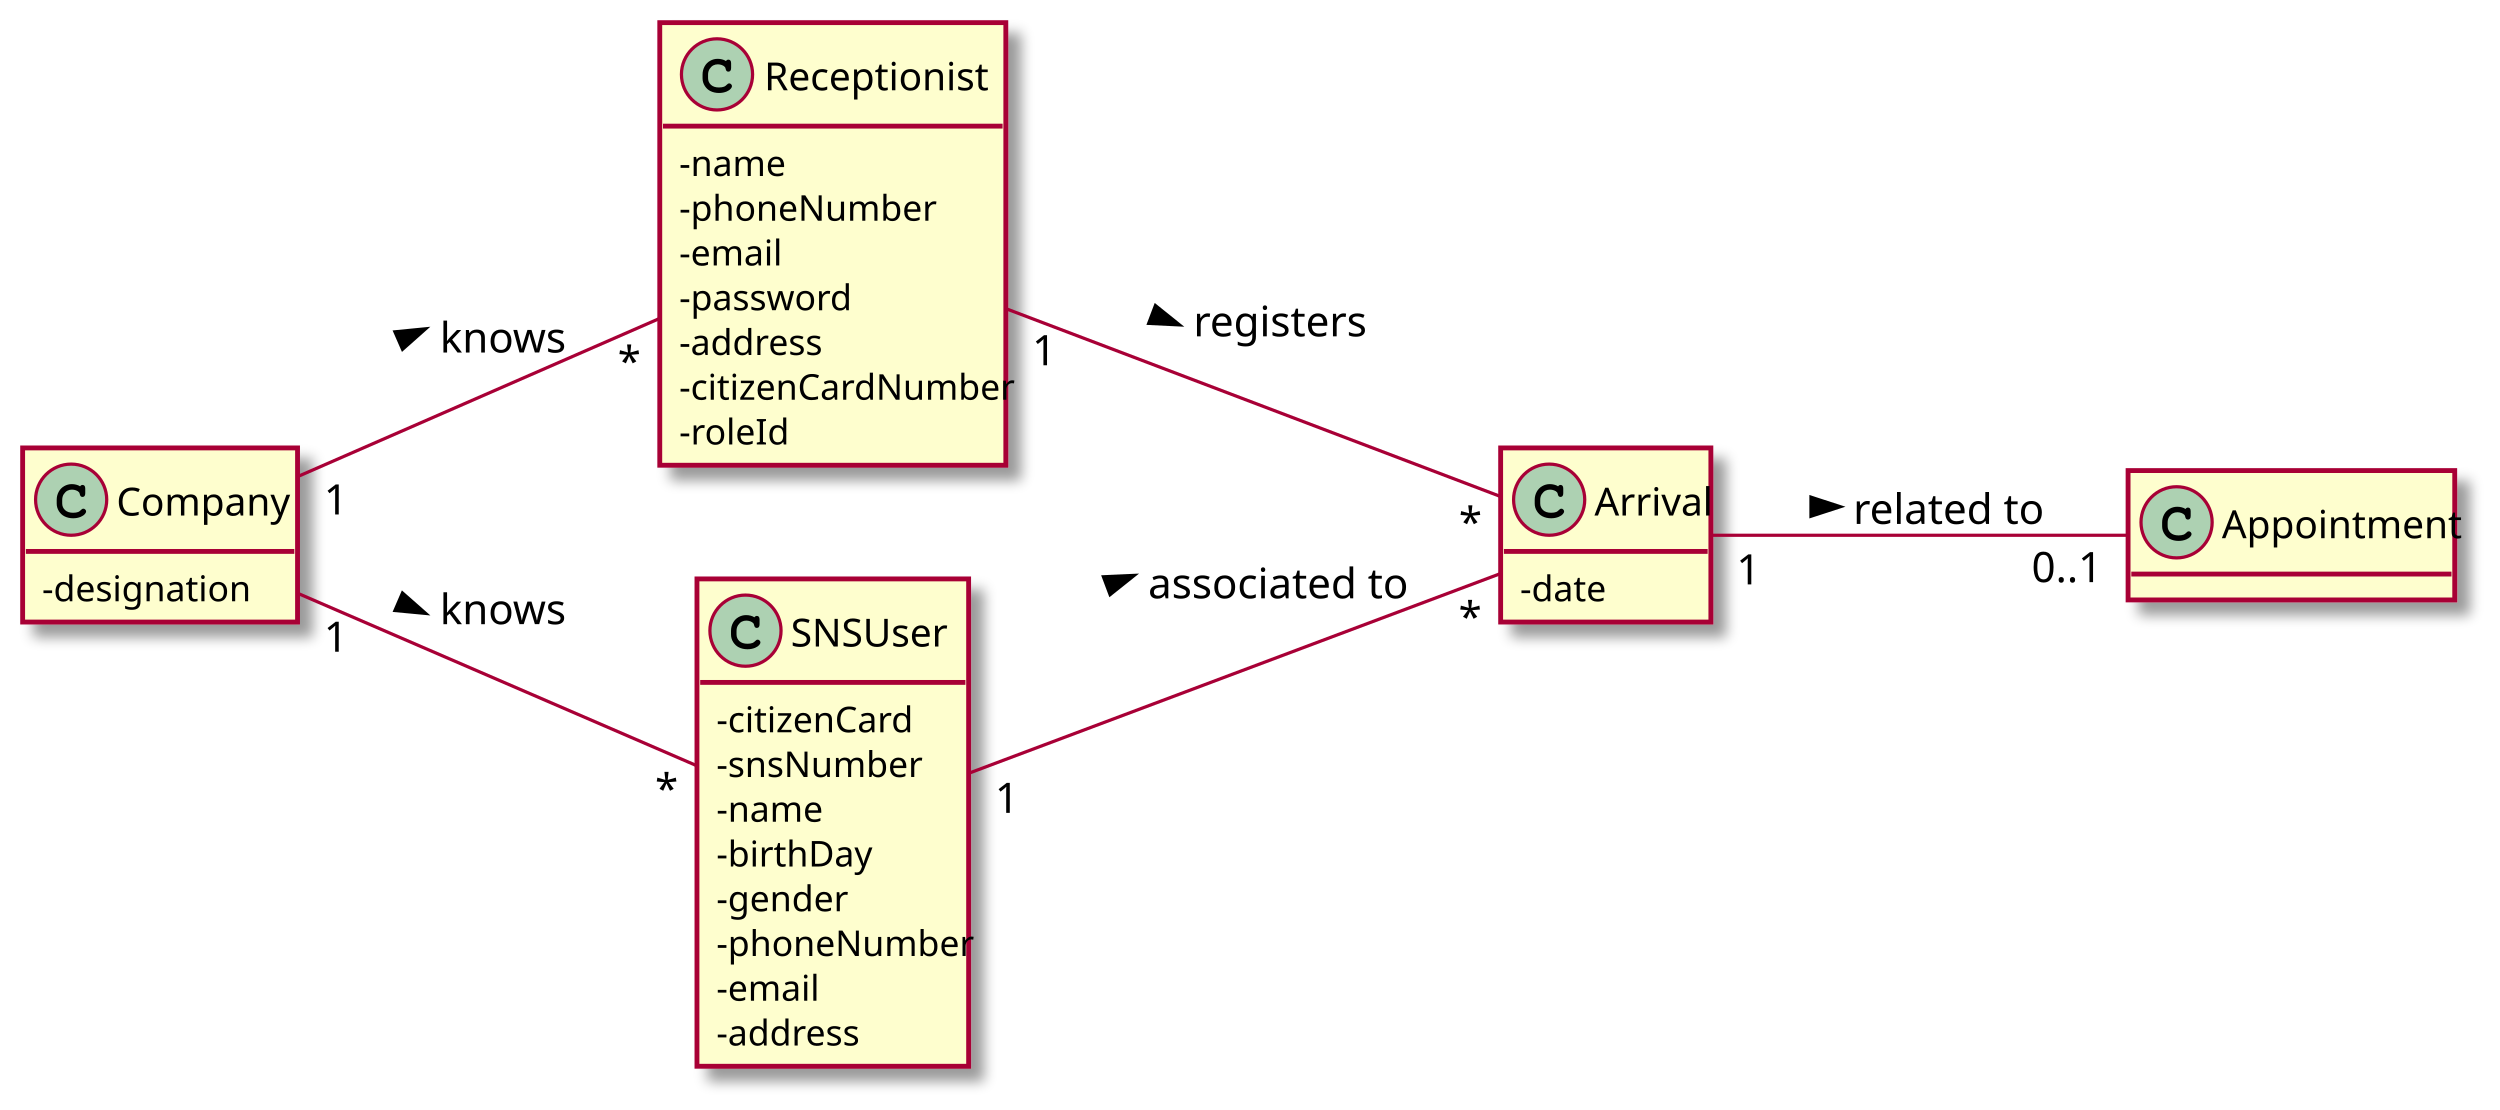
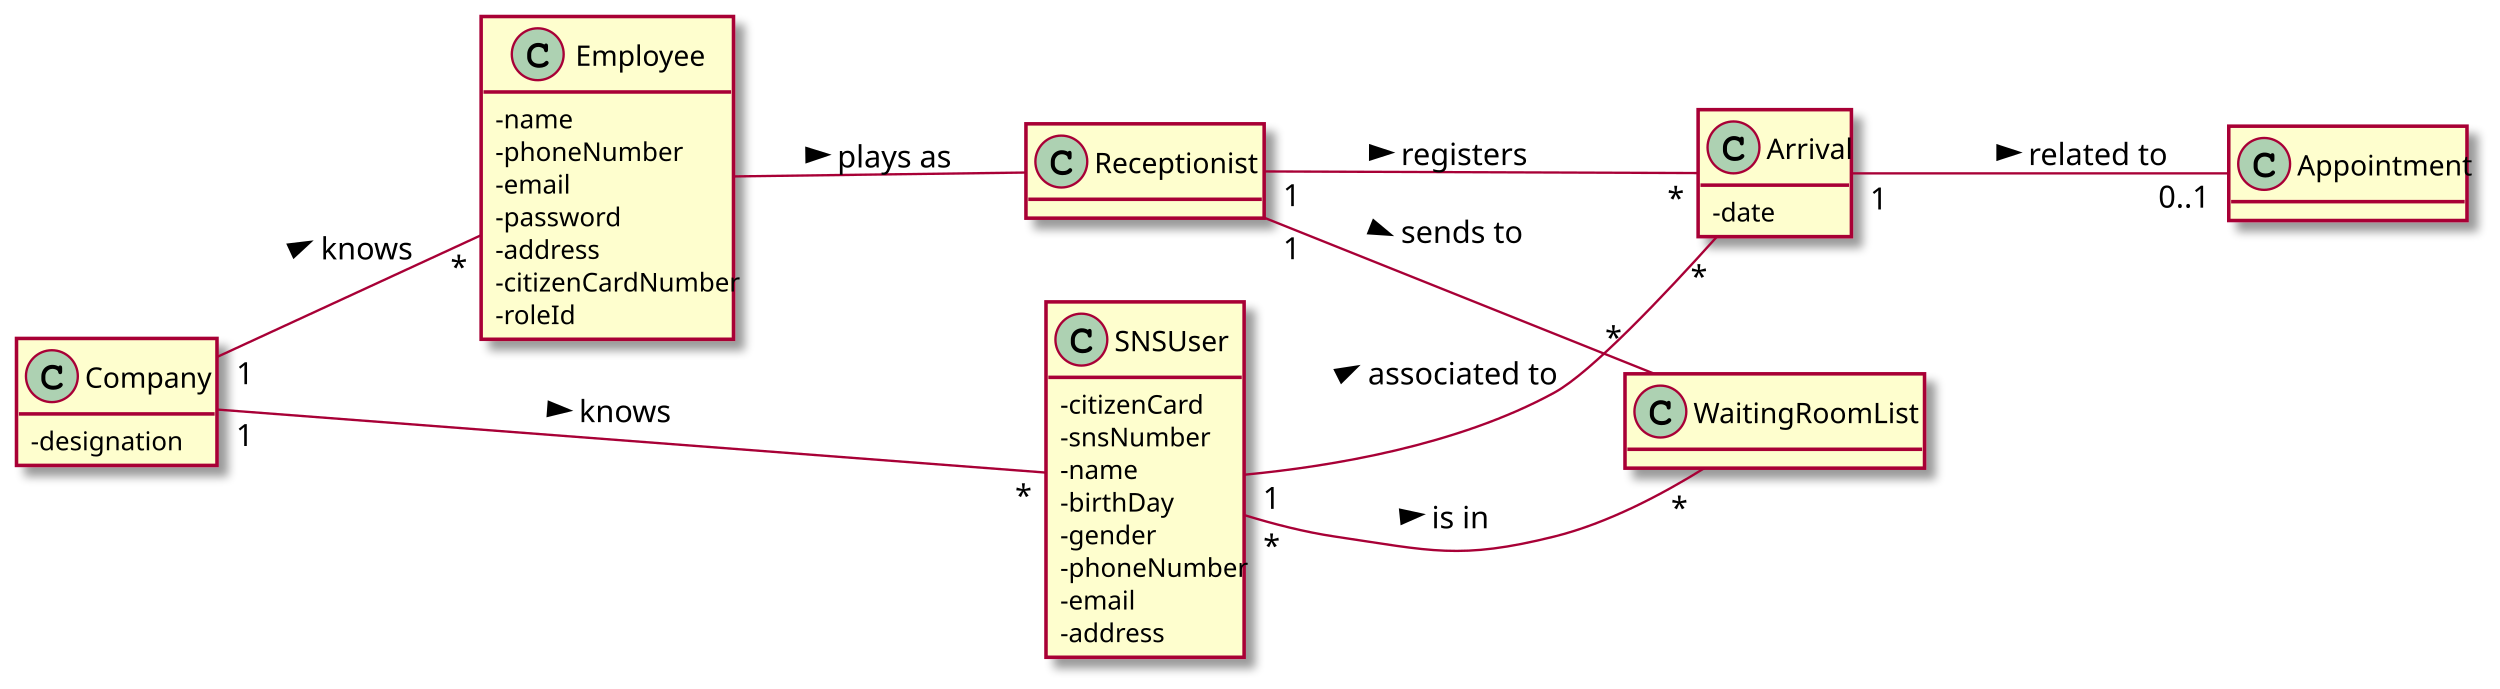
- <svg xmlns="http://www.w3.org/2000/svg" contentScriptType="application/ecmascript" contentStyleType="text/css" height="343px" preserveAspectRatio="none" style="width:773px;height:343px;background:#FFFFFF;" version="1.1" viewBox="0 0 773 343" width="773px" zoomAndPan="magnify">
+ <svg xmlns="http://www.w3.org/2000/svg" contentScriptType="application/ecmascript" contentStyleType="text/css" height="292px" preserveAspectRatio="none" style="width:1060px;height:292px;background:#FFFFFF;" version="1.1" viewBox="0 0 1060 292" width="1060px" zoomAndPan="magnify">
  <defs>
-     <filter height="300%" id="f1wq4b735gq02c" width="300%" x="-1" y="-1">
+     <filter height="300%" id="f13gwiuajo03uo" width="300%" x="-1" y="-1">
      <feGaussianBlur result="blurOut" stdDeviation="2.0" />
      <feColorMatrix in="blurOut" result="blurOut2" type="matrix" values="0 0 0 0 0 0 0 0 0 0 0 0 0 0 0 0 0 0 .4 0" />
      <feOffset dx="4.0" dy="4.0" in="blurOut2" result="blurOut3" />
      <feBlend in="SourceGraphic" in2="blurOut3" mode="normal" />
    </filter>
  </defs>
  <g>
-     <rect codeLine="5" fill="#FEFECE" filter="url(#f1wq4b735gq02c)" height="136.852" id="Receptionist" style="stroke:#A80036;stroke-width:1.5;" width="107" x="204" y="7" />
-     <ellipse cx="221.7" cy="23" fill="#ADD1B2" rx="11" ry="11" style="stroke:#A80036;stroke-width:1.0;" />
-     <path d="M224.466,18.875 Q224.622,18.656 224.809,18.547 Q224.997,18.438 225.216,18.438 Q225.591,18.438 225.825,18.703 Q226.059,18.953 226.059,19.562 L226.059,21.016 Q226.059,21.625 225.825,21.891 Q225.591,22.156 225.216,22.156 Q224.872,22.156 224.669,21.953 Q224.466,21.766 224.356,21.25 Q224.309,20.891 224.122,20.703 Q223.794,20.328 223.184,20.109 Q222.575,19.891 221.95,19.891 Q221.184,19.891 220.544,20.219 Q219.919,20.547 219.419,21.297 Q218.934,22.047 218.934,23.078 L218.934,24.172 Q218.934,25.406 219.825,26.234 Q220.716,27.047 222.309,27.047 Q223.247,27.047 223.903,26.797 Q224.294,26.641 224.716,26.203 Q224.981,25.938 225.122,25.859 Q225.278,25.781 225.481,25.781 Q225.809,25.781 226.059,26.047 Q226.325,26.297 226.325,26.641 Q226.325,26.984 225.981,27.391 Q225.481,27.969 224.684,28.297 Q223.606,28.75 222.309,28.75 Q220.794,28.75 219.591,28.125 Q218.606,27.625 217.919,26.562 Q217.231,25.484 217.231,24.203 L217.231,23.047 Q217.231,21.719 217.841,20.578 Q218.466,19.422 219.559,18.812 Q220.653,18.188 221.887,18.188 Q222.622,18.188 223.262,18.359 Q223.919,18.516 224.466,18.875 Z " fill="#000000" />
-     <text fill="#000000" font-family="sans-serif" font-size="12" lengthAdjust="spacing" textLength="69" x="236.3" y="27.91">Receptionist</text>
+     <rect codeLine="5" fill="#FEFECE" filter="url(#f13gwiuajo03uo)" height="136.852" id="Employee" style="stroke:#A80036;stroke-width:1.5;" width="107" x="204" y="7" />
+     <ellipse cx="228" cy="23" fill="#ADD1B2" rx="11" ry="11" style="stroke:#A80036;stroke-width:1.0;" />
+     <path d="M230.766,18.875 Q230.922,18.656 231.109,18.547 Q231.297,18.438 231.516,18.438 Q231.891,18.438 232.125,18.703 Q232.359,18.953 232.359,19.562 L232.359,21.016 Q232.359,21.625 232.125,21.891 Q231.891,22.156 231.516,22.156 Q231.172,22.156 230.969,21.953 Q230.766,21.766 230.656,21.25 Q230.609,20.891 230.422,20.703 Q230.094,20.328 229.484,20.109 Q228.875,19.891 228.25,19.891 Q227.484,19.891 226.844,20.219 Q226.219,20.547 225.719,21.297 Q225.234,22.047 225.234,23.078 L225.234,24.172 Q225.234,25.406 226.125,26.234 Q227.016,27.047 228.609,27.047 Q229.547,27.047 230.203,26.797 Q230.594,26.641 231.016,26.203 Q231.281,25.938 231.422,25.859 Q231.578,25.781 231.781,25.781 Q232.109,25.781 232.359,26.047 Q232.625,26.297 232.625,26.641 Q232.625,26.984 232.281,27.391 Q231.781,27.969 230.984,28.297 Q229.906,28.75 228.609,28.75 Q227.094,28.75 225.891,28.125 Q224.906,27.625 224.219,26.562 Q223.531,25.484 223.531,24.203 L223.531,23.047 Q223.531,21.719 224.141,20.578 Q224.766,19.422 225.859,18.812 Q226.953,18.188 228.188,18.188 Q228.922,18.188 229.562,18.359 Q230.219,18.516 230.766,18.875 Z " fill="#000000" />
+     <text fill="#000000" font-family="sans-serif" font-size="12" lengthAdjust="spacing" textLength="55" x="244" y="27.91">Employee</text>
    <line style="stroke:#A80036;stroke-width:1.5;" x1="205" x2="310" y1="39" y2="39" />
    <text fill="#000000" font-family="sans-serif" font-size="11" lengthAdjust="spacing" textLength="30" x="210" y="54.419">-name</text>
    <text fill="#000000" font-family="sans-serif" font-size="11" lengthAdjust="spacing" textLength="71" x="210" y="68.255">-phoneNumber</text>
    <text fill="#000000" font-family="sans-serif" font-size="11" lengthAdjust="spacing" textLength="28" x="210" y="82.091">-email</text>
    <text fill="#000000" font-family="sans-serif" font-size="11" lengthAdjust="spacing" textLength="54" x="210" y="95.927">-password</text>
    <text fill="#000000" font-family="sans-serif" font-size="11" lengthAdjust="spacing" textLength="44" x="210" y="109.763">-address</text>
    <text fill="#000000" font-family="sans-serif" font-size="11" lengthAdjust="spacing" textLength="95" x="210" y="123.599">-citizenCardNumber</text>
    <text fill="#000000" font-family="sans-serif" font-size="11" lengthAdjust="spacing" textLength="30" x="210" y="137.435">-roleId</text>
-     <rect codeLine="15" fill="#FEFECE" filter="url(#f1wq4b735gq02c)" height="53.836" id="Arrival" style="stroke:#A80036;stroke-width:1.5;" width="65" x="464" y="138.5" />
-     <ellipse cx="479" cy="154.5" fill="#ADD1B2" rx="11" ry="11" style="stroke:#A80036;stroke-width:1.0;" />
-     <path d="M481.766,150.375 Q481.922,150.156 482.109,150.047 Q482.297,149.938 482.516,149.938 Q482.891,149.938 483.125,150.203 Q483.359,150.453 483.359,151.062 L483.359,152.516 Q483.359,153.125 483.125,153.391 Q482.891,153.656 482.516,153.656 Q482.172,153.656 481.969,153.453 Q481.766,153.266 481.656,152.75 Q481.609,152.391 481.422,152.203 Q481.094,151.828 480.484,151.609 Q479.875,151.391 479.25,151.391 Q478.484,151.391 477.844,151.719 Q477.219,152.047 476.719,152.797 Q476.234,153.547 476.234,154.578 L476.234,155.672 Q476.234,156.906 477.125,157.734 Q478.016,158.547 479.609,158.547 Q480.547,158.547 481.203,158.297 Q481.594,158.141 482.016,157.703 Q482.281,157.438 482.422,157.359 Q482.578,157.281 482.781,157.281 Q483.109,157.281 483.359,157.547 Q483.625,157.797 483.625,158.141 Q483.625,158.484 483.281,158.891 Q482.781,159.469 481.984,159.797 Q480.906,160.25 479.609,160.25 Q478.094,160.25 476.891,159.625 Q475.906,159.125 475.219,158.062 Q474.531,156.984 474.531,155.703 L474.531,154.547 Q474.531,153.219 475.141,152.078 Q475.766,150.922 476.859,150.312 Q477.953,149.688 479.188,149.688 Q479.922,149.688 480.562,149.859 Q481.219,150.016 481.766,150.375 Z " fill="#000000" />
-     <text fill="#000000" font-family="sans-serif" font-size="12" lengthAdjust="spacing" textLength="33" x="493" y="159.41">Arrival</text>
-     <line style="stroke:#A80036;stroke-width:1.5;" x1="465" x2="528" y1="170.5" y2="170.5" />
-     <text fill="#000000" font-family="sans-serif" font-size="11" lengthAdjust="spacing" textLength="25" x="470" y="185.919">-date</text>
-     <rect codeLine="19" fill="#FEFECE" filter="url(#f1wq4b735gq02c)" height="40" id="Appointment" style="stroke:#A80036;stroke-width:1.5;" width="101" x="658" y="145.5" />
-     <ellipse cx="673" cy="161.5" fill="#ADD1B2" rx="11" ry="11" style="stroke:#A80036;stroke-width:1.0;" />
-     <path d="M675.766,157.375 Q675.922,157.156 676.109,157.047 Q676.297,156.938 676.516,156.938 Q676.891,156.938 677.125,157.203 Q677.359,157.453 677.359,158.062 L677.359,159.516 Q677.359,160.125 677.125,160.391 Q676.891,160.656 676.516,160.656 Q676.172,160.656 675.969,160.453 Q675.766,160.266 675.656,159.75 Q675.609,159.391 675.422,159.203 Q675.094,158.828 674.484,158.609 Q673.875,158.391 673.25,158.391 Q672.484,158.391 671.844,158.719 Q671.219,159.047 670.719,159.797 Q670.234,160.547 670.234,161.578 L670.234,162.672 Q670.234,163.906 671.125,164.734 Q672.016,165.547 673.609,165.547 Q674.547,165.547 675.203,165.297 Q675.594,165.141 676.016,164.703 Q676.281,164.438 676.422,164.359 Q676.578,164.281 676.781,164.281 Q677.109,164.281 677.359,164.547 Q677.625,164.797 677.625,165.141 Q677.625,165.484 677.281,165.891 Q676.781,166.469 675.984,166.797 Q674.906,167.25 673.609,167.25 Q672.094,167.25 670.891,166.625 Q669.906,166.125 669.219,165.062 Q668.531,163.984 668.531,162.703 L668.531,161.547 Q668.531,160.219 669.141,159.078 Q669.766,157.922 670.859,157.312 Q671.953,156.688 673.188,156.688 Q673.922,156.688 674.562,156.859 Q675.219,157.016 675.766,157.375 Z " fill="#000000" />
-     <text fill="#000000" font-family="sans-serif" font-size="12" lengthAdjust="spacing" textLength="69" x="687" y="166.41">Appointment</text>
-     <line style="stroke:#A80036;stroke-width:1.5;" x1="659" x2="758" y1="177.5" y2="177.5" />
-     <rect codeLine="21" fill="#FEFECE" filter="url(#f1wq4b735gq02c)" height="150.688" id="SNSUser" style="stroke:#A80036;stroke-width:1.5;" width="84" x="215.5" y="179" />
-     <ellipse cx="230.5" cy="195" fill="#ADD1B2" rx="11" ry="11" style="stroke:#A80036;stroke-width:1.0;" />
-     <path d="M233.266,190.875 Q233.422,190.656 233.609,190.547 Q233.797,190.438 234.016,190.438 Q234.391,190.438 234.625,190.703 Q234.859,190.953 234.859,191.562 L234.859,193.016 Q234.859,193.625 234.625,193.891 Q234.391,194.156 234.016,194.156 Q233.672,194.156 233.469,193.953 Q233.266,193.766 233.156,193.25 Q233.109,192.891 232.922,192.703 Q232.594,192.328 231.984,192.109 Q231.375,191.891 230.75,191.891 Q229.984,191.891 229.344,192.219 Q228.719,192.547 228.219,193.297 Q227.734,194.047 227.734,195.078 L227.734,196.172 Q227.734,197.406 228.625,198.234 Q229.516,199.047 231.109,199.047 Q232.047,199.047 232.703,198.797 Q233.094,198.641 233.516,198.203 Q233.781,197.938 233.922,197.859 Q234.078,197.781 234.281,197.781 Q234.609,197.781 234.859,198.047 Q235.125,198.297 235.125,198.641 Q235.125,198.984 234.781,199.391 Q234.281,199.969 233.484,200.297 Q232.406,200.75 231.109,200.75 Q229.594,200.75 228.391,200.125 Q227.406,199.625 226.719,198.562 Q226.031,197.484 226.031,196.203 L226.031,195.047 Q226.031,193.719 226.641,192.578 Q227.266,191.422 228.359,190.812 Q229.453,190.188 230.688,190.188 Q231.422,190.188 232.062,190.359 Q232.719,190.516 233.266,190.875 Z " fill="#000000" />
-     <text fill="#000000" font-family="sans-serif" font-size="12" lengthAdjust="spacing" textLength="52" x="244.5" y="199.91">SNSUser</text>
-     <line style="stroke:#A80036;stroke-width:1.5;" x1="216.5" x2="298.5" y1="211" y2="211" />
-     <text fill="#000000" font-family="sans-serif" font-size="11" lengthAdjust="spacing" textLength="58" x="221.5" y="226.419">-citizenCard</text>
-     <text fill="#000000" font-family="sans-serif" font-size="11" lengthAdjust="spacing" textLength="59" x="221.5" y="240.255">-snsNumber</text>
-     <text fill="#000000" font-family="sans-serif" font-size="11" lengthAdjust="spacing" textLength="30" x="221.5" y="254.091">-name</text>
-     <text fill="#000000" font-family="sans-serif" font-size="11" lengthAdjust="spacing" textLength="44" x="221.5" y="267.927">-birthDay</text>
-     <text fill="#000000" font-family="sans-serif" font-size="11" lengthAdjust="spacing" textLength="38" x="221.5" y="281.763">-gender</text>
-     <text fill="#000000" font-family="sans-serif" font-size="11" lengthAdjust="spacing" textLength="71" x="221.5" y="295.599">-phoneNumber</text>
-     <text fill="#000000" font-family="sans-serif" font-size="11" lengthAdjust="spacing" textLength="28" x="221.5" y="309.435">-email</text>
-     <text fill="#000000" font-family="sans-serif" font-size="11" lengthAdjust="spacing" textLength="44" x="221.5" y="323.271">-address</text>
-     <rect codeLine="32" fill="#FEFECE" filter="url(#f1wq4b735gq02c)" height="53.836" id="Company" style="stroke:#A80036;stroke-width:1.5;" width="85" x="7" y="138.5" />
-     <ellipse cx="22" cy="154.5" fill="#ADD1B2" rx="11" ry="11" style="stroke:#A80036;stroke-width:1.0;" />
-     <path d="M24.766,150.375 Q24.922,150.156 25.109,150.047 Q25.297,149.938 25.516,149.938 Q25.891,149.938 26.125,150.203 Q26.359,150.453 26.359,151.062 L26.359,152.516 Q26.359,153.125 26.125,153.391 Q25.891,153.656 25.516,153.656 Q25.172,153.656 24.969,153.453 Q24.766,153.266 24.656,152.75 Q24.609,152.391 24.422,152.203 Q24.094,151.828 23.484,151.609 Q22.875,151.391 22.25,151.391 Q21.484,151.391 20.844,151.719 Q20.219,152.047 19.719,152.797 Q19.234,153.547 19.234,154.578 L19.234,155.672 Q19.234,156.906 20.125,157.734 Q21.016,158.547 22.609,158.547 Q23.547,158.547 24.203,158.297 Q24.594,158.141 25.016,157.703 Q25.281,157.438 25.422,157.359 Q25.578,157.281 25.781,157.281 Q26.109,157.281 26.359,157.547 Q26.625,157.797 26.625,158.141 Q26.625,158.484 26.281,158.891 Q25.781,159.469 24.984,159.797 Q23.906,160.25 22.609,160.25 Q21.094,160.25 19.891,159.625 Q18.906,159.125 18.219,158.062 Q17.531,156.984 17.531,155.703 L17.531,154.547 Q17.531,153.219 18.141,152.078 Q18.766,150.922 19.859,150.312 Q20.953,149.688 22.188,149.688 Q22.922,149.688 23.562,149.859 Q24.219,150.016 24.766,150.375 Z " fill="#000000" />
-     <text fill="#000000" font-family="sans-serif" font-size="12" lengthAdjust="spacing" textLength="53" x="36" y="159.41">Company</text>
-     <line style="stroke:#A80036;stroke-width:1.5;" x1="8" x2="91" y1="170.5" y2="170.5" />
-     <text fill="#000000" font-family="sans-serif" font-size="11" lengthAdjust="spacing" textLength="59" x="13" y="185.919">-designation</text>
-     <path codeLine="36" d="M529.39,165.5 C563.47,165.5 617.95,165.5 657.69,165.5 " fill="none" id="Arrival-Appointment" style="stroke:#A80036;stroke-width:1.0;" />
-     <polygon fill="#000000" points="569,156.676,559.955,153.737,559.955,159.615,569,156.676" style="stroke:#000000;stroke-width:1.0;" />
-     <text fill="#000000" font-family="sans-serif" font-size="13" lengthAdjust="spacing" textLength="54" x="573" y="161.995">related to</text>
-     <text fill="#000000" font-family="sans-serif" font-size="13" lengthAdjust="spacing" textLength="7" x="536.895" y="180.698">1</text>
-     <text fill="#000000" font-family="sans-serif" font-size="13" lengthAdjust="spacing" textLength="22" x="628.157" y="179.992">0..1</text>
-     <path codeLine="37" d="M92.19,147.29 C124.4,133.21 169.19,113.64 203.88,98.49 " fill="none" id="Company-Receptionist" style="stroke:#A80036;stroke-width:1.0;" />
-     <polygon fill="#000000" points="131.582,101.674,122.117,102.602,124.47,107.988,131.582,101.674" style="stroke:#000000;stroke-width:1.0;" />
-     <text fill="#000000" font-family="sans-serif" font-size="13" lengthAdjust="spacing" textLength="37" x="136" y="108.995">knows</text>
-     <text fill="#000000" font-family="sans-serif" font-size="13" lengthAdjust="spacing" textLength="7" x="100.129" y="159.075">1</text>
-     <text fill="#000000" font-family="sans-serif" font-size="13" lengthAdjust="spacing" textLength="5" x="190.988" y="116.378">*</text>
-     <path codeLine="38" d="M92.19,183.51 C128.04,199 179.49,221.23 215.23,236.67 " fill="none" id="Company-SNSUser" style="stroke:#A80036;stroke-width:1.0;" />
-     <polygon fill="#000000" points="131.59,189.659,124.452,183.374,122.121,188.769,131.59,189.659" style="stroke:#000000;stroke-width:1.0;" />
-     <text fill="#000000" font-family="sans-serif" font-size="13" lengthAdjust="spacing" textLength="37" x="136" y="192.995">knows</text>
-     <text fill="#000000" font-family="sans-serif" font-size="13" lengthAdjust="spacing" textLength="7" x="100.129" y="201.52">1</text>
-     <text fill="#000000" font-family="sans-serif" font-size="13" lengthAdjust="spacing" textLength="5" x="202.535" y="248.533">*</text>
-     <path codeLine="39" d="M311.1,95.47 C357.87,113.24 424.74,138.63 463.78,153.45 " fill="none" id="Receptionist-Arrival" style="stroke:#A80036;stroke-width:1.0;" />
-     <polygon fill="#000000" points="364.674,100.451,357.262,94.492,355.175,99.987,364.674,100.451" style="stroke:#000000;stroke-width:1.0;" />
-     <text fill="#000000" font-family="sans-serif" font-size="13" lengthAdjust="spacing" textLength="50" x="369" y="103.995">registers</text>
-     <text fill="#000000" font-family="sans-serif" font-size="13" lengthAdjust="spacing" textLength="7" x="319.13" y="112.934">1</text>
-     <text fill="#000000" font-family="sans-serif" font-size="13" lengthAdjust="spacing" textLength="5" x="451.076" y="166.116">*</text>
-     <path codeLine="40" d="M299.51,239.1 C346.15,221.59 421.29,193.37 463.71,177.44 " fill="none" id="SNSUser-Arrival" style="stroke:#A80036;stroke-width:1.0;" />
-     <polygon fill="#000000" points="350.681,177.918,341.18,178.346,343.246,183.849,350.681,177.918" style="stroke:#000000;stroke-width:1.0;" />
-     <text fill="#000000" font-family="sans-serif" font-size="13" lengthAdjust="spacing" textLength="78" x="355" y="184.995">associated to</text>
-     <text fill="#000000" font-family="sans-serif" font-size="13" lengthAdjust="spacing" textLength="7" x="307.616" y="251.336">1</text>
-     <text fill="#000000" font-family="sans-serif" font-size="13" lengthAdjust="spacing" textLength="5" x="450.99" y="195.353">*</text>
+     <rect codeLine="15" fill="#FEFECE" filter="url(#f13gwiuajo03uo)" height="40" id="Receptionist" style="stroke:#A80036;stroke-width:1.5;" width="101" x="435" y="52.5" />
+     <ellipse cx="450" cy="68.5" fill="#ADD1B2" rx="11" ry="11" style="stroke:#A80036;stroke-width:1.0;" />
+     <path d="M452.766,64.375 Q452.922,64.156 453.109,64.047 Q453.297,63.938 453.516,63.938 Q453.891,63.938 454.125,64.203 Q454.359,64.453 454.359,65.062 L454.359,66.516 Q454.359,67.125 454.125,67.391 Q453.891,67.656 453.516,67.656 Q453.172,67.656 452.969,67.453 Q452.766,67.266 452.656,66.75 Q452.609,66.391 452.422,66.203 Q452.094,65.828 451.484,65.609 Q450.875,65.391 450.25,65.391 Q449.484,65.391 448.844,65.719 Q448.219,66.047 447.719,66.797 Q447.234,67.547 447.234,68.578 L447.234,69.672 Q447.234,70.906 448.125,71.734 Q449.016,72.547 450.609,72.547 Q451.547,72.547 452.203,72.297 Q452.594,72.141 453.016,71.703 Q453.281,71.438 453.422,71.359 Q453.578,71.281 453.781,71.281 Q454.109,71.281 454.359,71.547 Q454.625,71.797 454.625,72.141 Q454.625,72.484 454.281,72.891 Q453.781,73.469 452.984,73.797 Q451.906,74.25 450.609,74.25 Q449.094,74.25 447.891,73.625 Q446.906,73.125 446.219,72.062 Q445.531,70.984 445.531,69.703 L445.531,68.547 Q445.531,67.219 446.141,66.078 Q446.766,64.922 447.859,64.312 Q448.953,63.688 450.188,63.688 Q450.922,63.688 451.562,63.859 Q452.219,64.016 452.766,64.375 Z " fill="#000000" />
+     <text fill="#000000" font-family="sans-serif" font-size="12" lengthAdjust="spacing" textLength="69" x="464" y="73.41">Receptionist</text>
+     <line style="stroke:#A80036;stroke-width:1.5;" x1="436" x2="535" y1="84.5" y2="84.5" />
+     <rect codeLine="17" fill="#FEFECE" filter="url(#f13gwiuajo03uo)" height="53.836" id="Arrival" style="stroke:#A80036;stroke-width:1.5;" width="65" x="720" y="46.5" />
+     <ellipse cx="735" cy="62.5" fill="#ADD1B2" rx="11" ry="11" style="stroke:#A80036;stroke-width:1.0;" />
+     <path d="M737.766,58.375 Q737.922,58.156 738.109,58.047 Q738.297,57.938 738.516,57.938 Q738.891,57.938 739.125,58.203 Q739.359,58.453 739.359,59.062 L739.359,60.516 Q739.359,61.125 739.125,61.391 Q738.891,61.656 738.516,61.656 Q738.172,61.656 737.969,61.453 Q737.766,61.266 737.656,60.75 Q737.609,60.391 737.422,60.203 Q737.094,59.828 736.484,59.609 Q735.875,59.391 735.25,59.391 Q734.484,59.391 733.844,59.719 Q733.219,60.047 732.719,60.797 Q732.234,61.547 732.234,62.578 L732.234,63.672 Q732.234,64.906 733.125,65.734 Q734.016,66.547 735.609,66.547 Q736.547,66.547 737.203,66.297 Q737.594,66.141 738.016,65.703 Q738.281,65.438 738.422,65.359 Q738.578,65.281 738.781,65.281 Q739.109,65.281 739.359,65.547 Q739.625,65.797 739.625,66.141 Q739.625,66.484 739.281,66.891 Q738.781,67.469 737.984,67.797 Q736.906,68.25 735.609,68.25 Q734.094,68.25 732.891,67.625 Q731.906,67.125 731.219,66.062 Q730.531,64.984 730.531,63.703 L730.531,62.547 Q730.531,61.219 731.141,60.078 Q731.766,58.922 732.859,58.312 Q733.953,57.688 735.188,57.688 Q735.922,57.688 736.562,57.859 Q737.219,58.016 737.766,58.375 Z " fill="#000000" />
+     <text fill="#000000" font-family="sans-serif" font-size="12" lengthAdjust="spacing" textLength="33" x="749" y="67.41">Arrival</text>
+     <line style="stroke:#A80036;stroke-width:1.5;" x1="721" x2="784" y1="78.5" y2="78.5" />
+     <text fill="#000000" font-family="sans-serif" font-size="11" lengthAdjust="spacing" textLength="25" x="726" y="93.919">-date</text>
+     <rect codeLine="21" fill="#FEFECE" filter="url(#f13gwiuajo03uo)" height="40" id="Appointment" style="stroke:#A80036;stroke-width:1.5;" width="101" x="945" y="53.5" />
+     <ellipse cx="960" cy="69.5" fill="#ADD1B2" rx="11" ry="11" style="stroke:#A80036;stroke-width:1.0;" />
+     <path d="M962.766,65.375 Q962.922,65.156 963.109,65.047 Q963.297,64.938 963.516,64.938 Q963.891,64.938 964.125,65.203 Q964.359,65.453 964.359,66.062 L964.359,67.516 Q964.359,68.125 964.125,68.391 Q963.891,68.656 963.516,68.656 Q963.172,68.656 962.969,68.453 Q962.766,68.266 962.656,67.75 Q962.609,67.391 962.422,67.203 Q962.094,66.828 961.484,66.609 Q960.875,66.391 960.25,66.391 Q959.484,66.391 958.844,66.719 Q958.219,67.047 957.719,67.797 Q957.234,68.547 957.234,69.578 L957.234,70.672 Q957.234,71.906 958.125,72.734 Q959.016,73.547 960.609,73.547 Q961.547,73.547 962.203,73.297 Q962.594,73.141 963.016,72.703 Q963.281,72.438 963.422,72.359 Q963.578,72.281 963.781,72.281 Q964.109,72.281 964.359,72.547 Q964.625,72.797 964.625,73.141 Q964.625,73.484 964.281,73.891 Q963.781,74.469 962.984,74.797 Q961.906,75.25 960.609,75.25 Q959.094,75.25 957.891,74.625 Q956.906,74.125 956.219,73.062 Q955.531,71.984 955.531,70.703 L955.531,69.547 Q955.531,68.219 956.141,67.078 Q956.766,65.922 957.859,65.312 Q958.953,64.688 960.188,64.688 Q960.922,64.688 961.562,64.859 Q962.219,65.016 962.766,65.375 Z " fill="#000000" />
+     <text fill="#000000" font-family="sans-serif" font-size="12" lengthAdjust="spacing" textLength="69" x="974" y="74.41">Appointment</text>
+     <line style="stroke:#A80036;stroke-width:1.5;" x1="946" x2="1045" y1="85.5" y2="85.5" />
+     <rect codeLine="23" fill="#FEFECE" filter="url(#f13gwiuajo03uo)" height="150.688" id="SNSUser" style="stroke:#A80036;stroke-width:1.5;" width="84" x="443.5" y="128" />
+     <ellipse cx="458.5" cy="144" fill="#ADD1B2" rx="11" ry="11" style="stroke:#A80036;stroke-width:1.0;" />
+     <path d="M461.266,139.875 Q461.422,139.656 461.609,139.547 Q461.797,139.438 462.016,139.438 Q462.391,139.438 462.625,139.703 Q462.859,139.953 462.859,140.562 L462.859,142.016 Q462.859,142.625 462.625,142.891 Q462.391,143.156 462.016,143.156 Q461.672,143.156 461.469,142.953 Q461.266,142.766 461.156,142.25 Q461.109,141.891 460.922,141.703 Q460.594,141.328 459.984,141.109 Q459.375,140.891 458.75,140.891 Q457.984,140.891 457.344,141.219 Q456.719,141.547 456.219,142.297 Q455.734,143.047 455.734,144.078 L455.734,145.172 Q455.734,146.406 456.625,147.234 Q457.516,148.047 459.109,148.047 Q460.047,148.047 460.703,147.797 Q461.094,147.641 461.516,147.203 Q461.781,146.938 461.922,146.859 Q462.078,146.781 462.281,146.781 Q462.609,146.781 462.859,147.047 Q463.125,147.297 463.125,147.641 Q463.125,147.984 462.781,148.391 Q462.281,148.969 461.484,149.297 Q460.406,149.75 459.109,149.75 Q457.594,149.75 456.391,149.125 Q455.406,148.625 454.719,147.562 Q454.031,146.484 454.031,145.203 L454.031,144.047 Q454.031,142.719 454.641,141.578 Q455.266,140.422 456.359,139.812 Q457.453,139.188 458.688,139.188 Q459.422,139.188 460.062,139.359 Q460.719,139.516 461.266,139.875 Z " fill="#000000" />
+     <text fill="#000000" font-family="sans-serif" font-size="12" lengthAdjust="spacing" textLength="52" x="472.5" y="148.91">SNSUser</text>
+     <line style="stroke:#A80036;stroke-width:1.5;" x1="444.5" x2="526.5" y1="160" y2="160" />
+     <text fill="#000000" font-family="sans-serif" font-size="11" lengthAdjust="spacing" textLength="58" x="449.5" y="175.419">-citizenCard</text>
+     <text fill="#000000" font-family="sans-serif" font-size="11" lengthAdjust="spacing" textLength="59" x="449.5" y="189.255">-snsNumber</text>
+     <text fill="#000000" font-family="sans-serif" font-size="11" lengthAdjust="spacing" textLength="30" x="449.5" y="203.091">-name</text>
+     <text fill="#000000" font-family="sans-serif" font-size="11" lengthAdjust="spacing" textLength="44" x="449.5" y="216.927">-birthDay</text>
+     <text fill="#000000" font-family="sans-serif" font-size="11" lengthAdjust="spacing" textLength="38" x="449.5" y="230.763">-gender</text>
+     <text fill="#000000" font-family="sans-serif" font-size="11" lengthAdjust="spacing" textLength="71" x="449.5" y="244.599">-phoneNumber</text>
+     <text fill="#000000" font-family="sans-serif" font-size="11" lengthAdjust="spacing" textLength="28" x="449.5" y="258.435">-email</text>
+     <text fill="#000000" font-family="sans-serif" font-size="11" lengthAdjust="spacing" textLength="44" x="449.5" y="272.271">-address</text>
+     <rect codeLine="34" fill="#FEFECE" filter="url(#f13gwiuajo03uo)" height="53.836" id="Company" style="stroke:#A80036;stroke-width:1.5;" width="85" x="7" y="143.5" />
+     <ellipse cx="22" cy="159.5" fill="#ADD1B2" rx="11" ry="11" style="stroke:#A80036;stroke-width:1.0;" />
+     <path d="M24.766,155.375 Q24.922,155.156 25.109,155.047 Q25.297,154.938 25.516,154.938 Q25.891,154.938 26.125,155.203 Q26.359,155.453 26.359,156.062 L26.359,157.516 Q26.359,158.125 26.125,158.391 Q25.891,158.656 25.516,158.656 Q25.172,158.656 24.969,158.453 Q24.766,158.266 24.656,157.75 Q24.609,157.391 24.422,157.203 Q24.094,156.828 23.484,156.609 Q22.875,156.391 22.25,156.391 Q21.484,156.391 20.844,156.719 Q20.219,157.047 19.719,157.797 Q19.234,158.547 19.234,159.578 L19.234,160.672 Q19.234,161.906 20.125,162.734 Q21.016,163.547 22.609,163.547 Q23.547,163.547 24.203,163.297 Q24.594,163.141 25.016,162.703 Q25.281,162.438 25.422,162.359 Q25.578,162.281 25.781,162.281 Q26.109,162.281 26.359,162.547 Q26.625,162.797 26.625,163.141 Q26.625,163.484 26.281,163.891 Q25.781,164.469 24.984,164.797 Q23.906,165.25 22.609,165.25 Q21.094,165.25 19.891,164.625 Q18.906,164.125 18.219,163.062 Q17.531,161.984 17.531,160.703 L17.531,159.547 Q17.531,158.219 18.141,157.078 Q18.766,155.922 19.859,155.312 Q20.953,154.688 22.188,154.688 Q22.922,154.688 23.562,154.859 Q24.219,155.016 24.766,155.375 Z " fill="#000000" />
+     <text fill="#000000" font-family="sans-serif" font-size="12" lengthAdjust="spacing" textLength="53" x="36" y="164.41">Company</text>
+     <line style="stroke:#A80036;stroke-width:1.5;" x1="8" x2="91" y1="175.5" y2="175.5" />
+     <text fill="#000000" font-family="sans-serif" font-size="11" lengthAdjust="spacing" textLength="59" x="13" y="190.919">-designation</text>
+     <rect codeLine="38" fill="#FEFECE" filter="url(#f13gwiuajo03uo)" height="40" id="WaitingRoomList" style="stroke:#A80036;stroke-width:1.5;" width="127" x="689" y="158.5" />
+     <ellipse cx="704" cy="174.5" fill="#ADD1B2" rx="11" ry="11" style="stroke:#A80036;stroke-width:1.0;" />
+     <path d="M706.766,170.375 Q706.922,170.156 707.109,170.047 Q707.297,169.938 707.516,169.938 Q707.891,169.938 708.125,170.203 Q708.359,170.453 708.359,171.062 L708.359,172.516 Q708.359,173.125 708.125,173.391 Q707.891,173.656 707.516,173.656 Q707.172,173.656 706.969,173.453 Q706.766,173.266 706.656,172.75 Q706.609,172.391 706.422,172.203 Q706.094,171.828 705.484,171.609 Q704.875,171.391 704.25,171.391 Q703.484,171.391 702.844,171.719 Q702.219,172.047 701.719,172.797 Q701.234,173.547 701.234,174.578 L701.234,175.672 Q701.234,176.906 702.125,177.734 Q703.016,178.547 704.609,178.547 Q705.547,178.547 706.203,178.297 Q706.594,178.141 707.016,177.703 Q707.281,177.438 707.422,177.359 Q707.578,177.281 707.781,177.281 Q708.109,177.281 708.359,177.547 Q708.625,177.797 708.625,178.141 Q708.625,178.484 708.281,178.891 Q707.781,179.469 706.984,179.797 Q705.906,180.25 704.609,180.25 Q703.094,180.25 701.891,179.625 Q700.906,179.125 700.219,178.062 Q699.531,176.984 699.531,175.703 L699.531,174.547 Q699.531,173.219 700.141,172.078 Q700.766,170.922 701.859,170.312 Q702.953,169.688 704.188,169.688 Q704.922,169.688 705.562,169.859 Q706.219,170.016 706.766,170.375 Z " fill="#000000" />
+     <text fill="#000000" font-family="sans-serif" font-size="12" lengthAdjust="spacing" textLength="95" x="718" y="179.41">WaitingRoomList</text>
+     <line style="stroke:#A80036;stroke-width:1.5;" x1="690" x2="815" y1="190.5" y2="190.5" />
+     <path codeLine="40" d="M785.01,73.5 C825.71,73.5 897.01,73.5 944.99,73.5 " fill="none" id="Arrival-Appointment" style="stroke:#A80036;stroke-width:1.0;" />
+     <polygon fill="#000000" points="856,64.676,846.955,61.737,846.955,67.615,856,64.676" style="stroke:#000000;stroke-width:1.0;" />
+     <text fill="#000000" font-family="sans-serif" font-size="13" lengthAdjust="spacing" textLength="54" x="860" y="69.995">related to</text>
+     <text fill="#000000" font-family="sans-serif" font-size="13" lengthAdjust="spacing" textLength="7" x="792.887" y="88.802">1</text>
+     <text fill="#000000" font-family="sans-serif" font-size="13" lengthAdjust="spacing" textLength="22" x="915.109" y="88.043">0..1</text>
+     <path codeLine="41" d="M92.19,151.28 C124.4,136.42 169.19,115.76 203.88,99.77 " fill="none" id="Company-Employee" style="stroke:#A80036;stroke-width:1.0;" />
+     <polygon fill="#000000" points="131.54,102.582,122.096,103.701,124.558,109.039,131.54,102.582" style="stroke:#000000;stroke-width:1.0;" />
+     <text fill="#000000" font-family="sans-serif" font-size="13" lengthAdjust="spacing" textLength="37" x="136" y="109.995">knows</text>
+     <text fill="#000000" font-family="sans-serif" font-size="13" lengthAdjust="spacing" textLength="7" x="100.129" y="162.891">1</text>
+     <text fill="#000000" font-family="sans-serif" font-size="13" lengthAdjust="spacing" textLength="5" x="190.988" y="117.838">*</text>
+     <path codeLine="42" d="M311.2,74.8 C348.51,74.31 398.21,73.65 434.82,73.16 " fill="none" id="Employee-Receptionist" style="stroke:#A80036;stroke-width:1.0;" />
+     <polygon fill="#000000" points="351,65.609,341.916,62.791,341.994,68.668,351,65.609" style="stroke:#000000;stroke-width:1.0;" />
+     <text fill="#000000" font-family="sans-serif" font-size="13" lengthAdjust="spacing" textLength="49" x="355" y="70.995">plays as</text>
+     <path codeLine="43" d="M92.11,173.66 C175.17,179.98 360.63,194.08 443.33,200.37 " fill="none" id="Company-SNSUser" style="stroke:#A80036;stroke-width:1.0;" />
+     <polygon fill="#000000" points="241.486,174.055,232.689,170.439,232.244,176.299,241.486,174.055" style="stroke:#000000;stroke-width:1.0;" />
+     <text fill="#000000" font-family="sans-serif" font-size="13" lengthAdjust="spacing" textLength="37" x="245.5" y="178.995">knows</text>
+     <text fill="#000000" font-family="sans-serif" font-size="13" lengthAdjust="spacing" textLength="7" x="100.035" y="189.118">1</text>
+     <text fill="#000000" font-family="sans-serif" font-size="13" lengthAdjust="spacing" textLength="5" x="430.373" y="214.792">*</text>
+     <path codeLine="44" d="M536.03,72.69 C589.81,72.89 674.11,73.21 719.68,73.38 " fill="none" id="Receptionist-Arrival" style="stroke:#A80036;stroke-width:1.0;" />
+     <polygon fill="#000000" points="590,64.695,580.966,61.722,580.944,67.6,590,64.695" style="stroke:#000000;stroke-width:1.0;" />
+     <text fill="#000000" font-family="sans-serif" font-size="13" lengthAdjust="spacing" textLength="50" x="594" y="69.995">registers</text>
+     <text fill="#000000" font-family="sans-serif" font-size="13" lengthAdjust="spacing" textLength="7" x="543.966" y="87.414">1</text>
+     <text fill="#000000" font-family="sans-serif" font-size="13" lengthAdjust="spacing" textLength="5" x="706.954" y="88.655">*</text>
+     <path codeLine="45" d="M536.03,92.31 C583.22,111.19 653.9,139.46 701.31,158.42 " fill="none" id="Receptionist-WaitingRoomList" style="stroke:#A80036;stroke-width:1.0;" />
+     <polygon fill="#000000" points="589.642,99.533,582.336,93.445,580.153,98.902,589.642,99.533" style="stroke:#000000;stroke-width:1.0;" />
+     <text fill="#000000" font-family="sans-serif" font-size="13" lengthAdjust="spacing" textLength="50" x="594" y="102.995">sends to</text>
+     <text fill="#000000" font-family="sans-serif" font-size="13" lengthAdjust="spacing" textLength="7" x="543.966" y="109.915">1</text>
+     <text fill="#000000" font-family="sans-serif" font-size="13" lengthAdjust="spacing" textLength="5" x="680.539" y="147.718">*</text>
+     <path codeLine="46" d="M527.65,218.42 C539.83,222.15 553.31,225.63 566,227.5 C606.89,233.54 618.89,237.47 659,227.5 C681.75,221.85 705.06,209.45 722.59,198.54 " fill="none" id="SNSUser-WaitingRoomList" style="stroke:#A80036;stroke-width:1.0;" />
+     <polygon fill="#000000" points="602.974,218.168,593.678,216.162,594.274,222.01,602.974,218.168" style="stroke:#000000;stroke-width:1.0;" />
+     <text fill="#000000" font-family="sans-serif" font-size="13" lengthAdjust="spacing" textLength="24" x="607" y="223.995">is in</text>
+     <text fill="#000000" font-family="sans-serif" font-size="13" lengthAdjust="spacing" textLength="5" x="535.603" y="236.057">*</text>
+     <text fill="#000000" font-family="sans-serif" font-size="13" lengthAdjust="spacing" textLength="5" x="708.475" y="219.971">*</text>
+     <path codeLine="47" d="M527.83,201.26 C564.29,197.78 617.87,188.95 659,166.5 C674.69,157.93 705.93,124.9 727.74,100.62 " fill="none" id="SNSUser-Arrival" style="stroke:#A80036;stroke-width:1.0;" />
+     <polygon fill="#000000" points="575.466,155.428,566.065,156.87,568.708,162.12,575.466,155.428" style="stroke:#000000;stroke-width:1.0;" />
+     <text fill="#000000" font-family="sans-serif" font-size="13" lengthAdjust="spacing" textLength="78" x="580" y="162.995">associated to</text>
+     <text fill="#000000" font-family="sans-serif" font-size="13" lengthAdjust="spacing" textLength="7" x="535.421" y="215.764">1</text>
+     <text fill="#000000" font-family="sans-serif" font-size="13" lengthAdjust="spacing" textLength="5" x="716.777" y="121.854">*</text>
  </g>
</svg>
